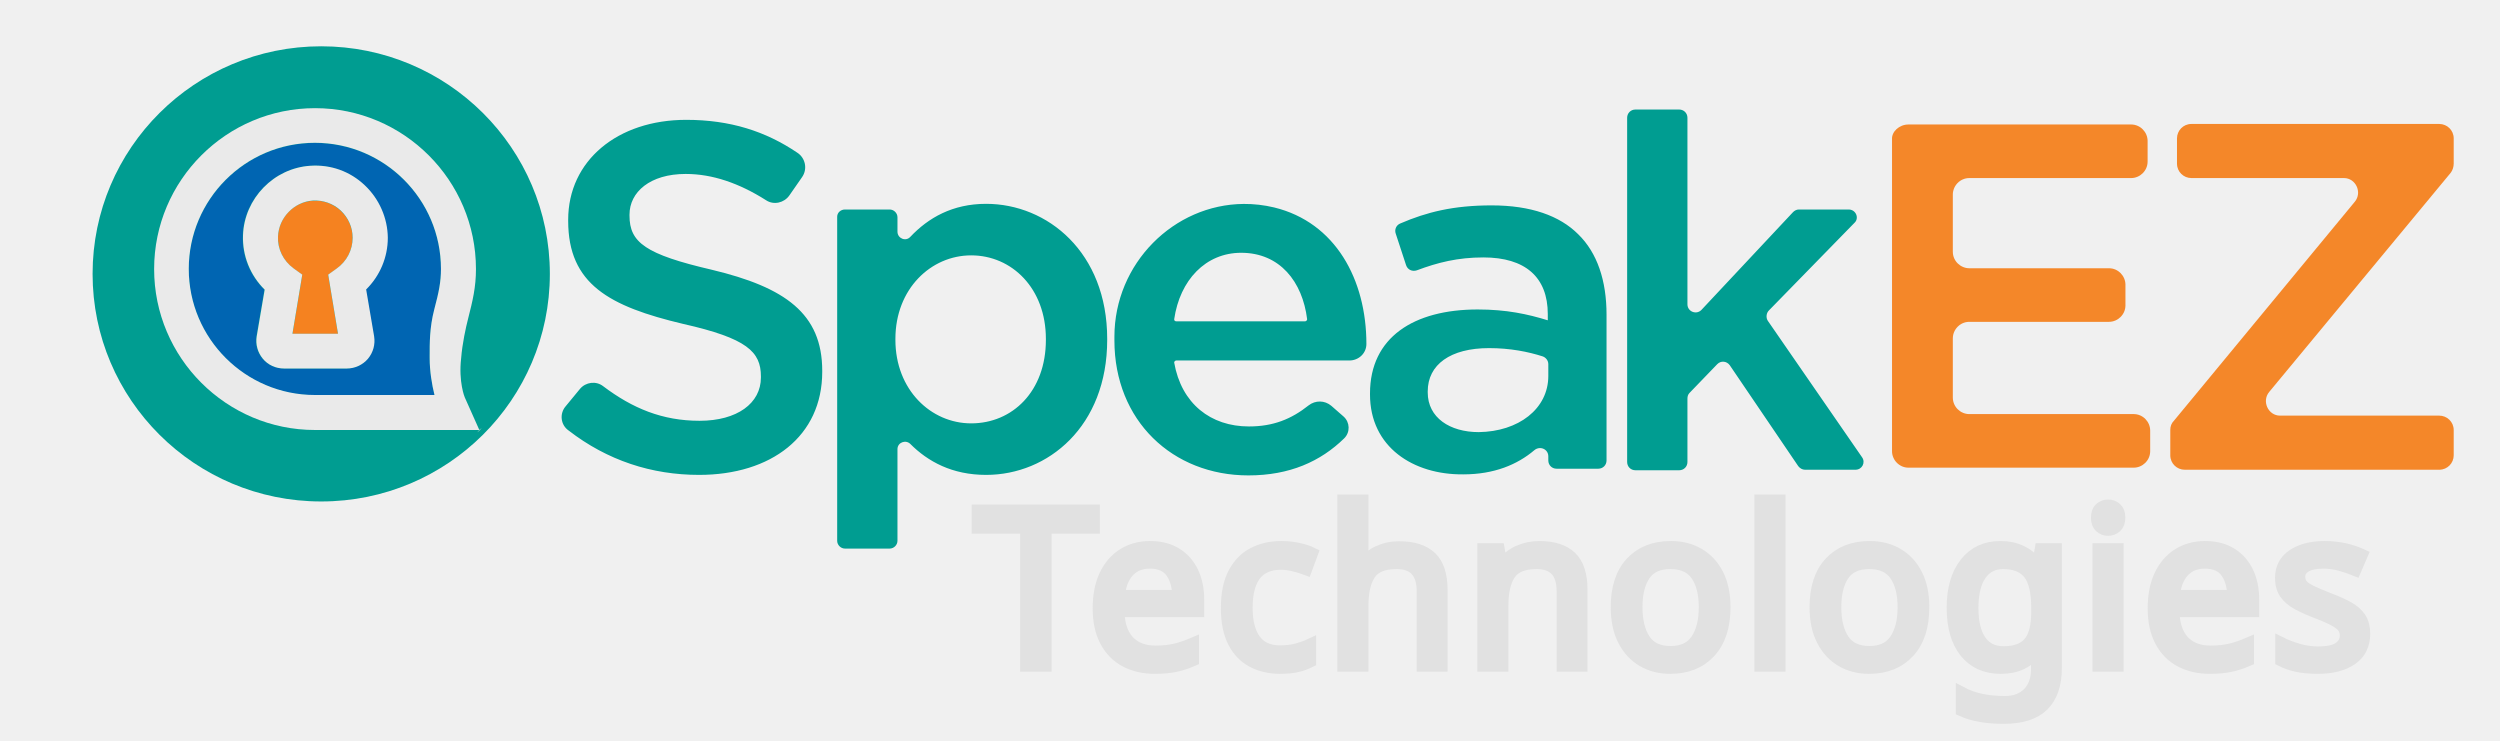
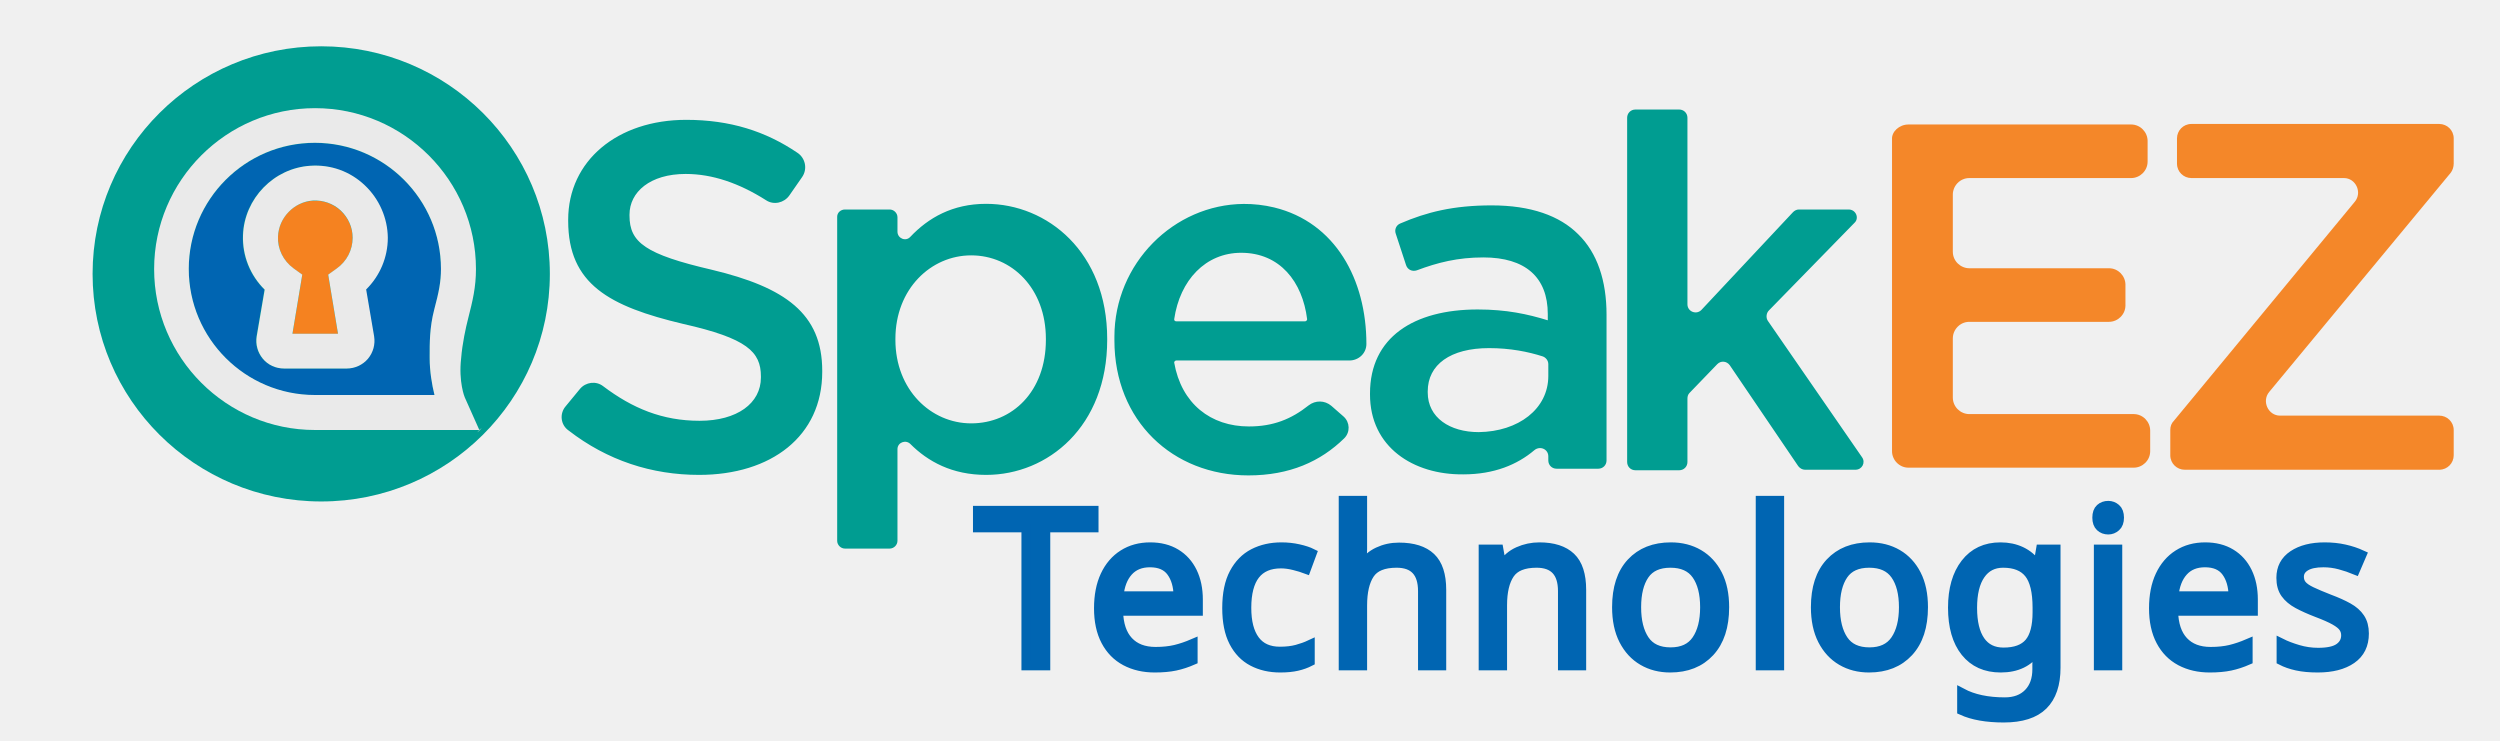
<svg xmlns="http://www.w3.org/2000/svg" version="1.1" id="Layer_1" x="0px" y="0px" viewBox="0 0 1350.093 400" xml:space="preserve" width="1350.093" height="400">
  <defs id="defs879" />
  <style type="text/css" id="style858">
	.st0{fill:#F58220;}
	.st1{fill:#581D54;}
	.st2{fill:#009BAB;}
	.st3{fill:#FFFFFF;}
</style>
  <path id="path1453" style="opacity:1;fill:#009d91;fill-opacity:1;stroke:none;stroke-width:4;stroke-linejoin:round;stroke-miterlimit:4;stroke-dasharray:none;stroke-dashoffset:74.47;stroke-opacity:1" d="M 296.941,147.906 A 123.47,122.906 0 0 1 173.47,270.812 123.47,122.906 0 0 1 50,147.906 123.47,122.906 0 0 1 173.47,25 123.47,122.906 0 0 1 296.941,147.906 Z" />
  <g id="g862" transform="translate(-225.9637,-148.487)">
	
</g>
  <g id="g866" transform="translate(-225.9637,-148.487)">
    <path class="st1" d="m 464.1,293.8 c 0,-37.5 -30.5,-68.1 -68.1,-68.1 -37.5,0 -68.1,30.5 -68.1,68.1 0,37.5 30.5,68.1 68.1,68.1 h 64.6 c -1.4,-5.7 -2.6,-12.8 -2.6,-20 v -1.3 c 0,-6.4 0,-15.1 2.5,-24.9 2.5,-9.6 3.6,-14.9 3.6,-21.9 z m -36.3,36.3 c 0.7,4.3 -0.5,8.7 -3.3,12.1 -2.8,3.4 -7,5.3 -11.5,5.3 h -33.8 c -4.4,0 -8.6,-1.9 -11.5,-5.3 -2.8,-3.4 -4,-7.7 -3.3,-12.1 l 4.3,-25.2 c -7.8,-7.6 -12.1,-18.2 -11.7,-29.4 0.7,-19.8 16.8,-36.3 36.5,-37.5 10.9,-0.7 21.3,3.1 29.2,10.5 7.8,7.4 12.3,17.7 12.3,28.5 0,10.5 -4.3,20.6 -11.7,27.9 z" id="path864" style="fill:#0065b2;fill-opacity:1" />
  </g>
  <path class="st2" d="m 190.436,128.513 c 0,-5.6 -2.3,-10.8 -6.4,-14.7 -4.1,-3.8 -9.5,-5.8 -15.1,-5.4 -10.2,0.6 -18.5,9.1 -18.8,19.4 -0.2,6.8 2.9,13.2 8.4,17.2 l 4.7,3.4 -5.3,31.9 h 24.6 l -5.3,-31.9 4.7,-3.4 c 5.3,-3.9 8.5,-10 8.5,-16.5 z" id="path868" style="fill:#f58220;fill-opacity:1;stroke:none;stroke-opacity:1" />
  <path class="st3" d="m 196.936,100.013 c -7.9,-7.5 -18.3,-11.2 -29.2,-10.5 -19.8,1.2 -35.8,17.7 -36.5,37.5 -0.4,11.1 3.9,21.7 11.7,29.4 l -4.3,25.2 c -0.7,4.3 0.5,8.7 3.3,12.1 2.8,3.4 7,5.3 11.5,5.3 h 33.8 c 4.4,0 8.6,-1.9 11.5,-5.3 2.8,-3.4 4,-7.7 3.3,-12.1 l -4.3,-25.3 c 7.4,-7.3 11.7,-17.3 11.7,-27.9 -0.1,-10.6 -4.6,-21 -12.5,-28.4 z m -15,44.9 -4.7,3.4 5.3,31.9 h -24.6 l 5.3,-31.9 -4.7,-3.4 c -5.5,-4 -8.7,-10.4 -8.4,-17.2 0.4,-10.2 8.7,-18.7 18.8,-19.4 5.6,-0.3 11,1.6 15.1,5.4 4.1,3.9 6.4,9.1 6.4,14.7 0,6.6 -3.2,12.7 -8.5,16.5 z" id="path870" style="fill:#eaeaea;fill-opacity:1" />
  <g id="g874" transform="translate(-225.9637,-148.487)" style="fill:#eaeaea;fill-opacity:1">
    <path class="st3" d="m 484.821,380.7 -7.838,-17.557 c -0.1,-0.1 -3.463,-8.529 -1.983,-21.243 0.629,-7.882 2.478,-16.345 3.8,-21.5 2.4,-9.4 4.2,-16.8 4.2,-26.6 0,-47.9 -39,-86.9 -86.9,-86.9 -47.9,0 -86.9,39 -86.9,86.9 0,47.9 39,86.9 86.9,86.9 h 88.721 c 3.9,-3.4 -3.5,3.9 0,0 z M 458,340.5 v 1.3 c 0,7.2 1.2,14.3 2.6,20 H 396 c -37.5,0 -68.1,-30.5 -68.1,-68.1 0,-37.5 30.5,-68.1 68.1,-68.1 37.5,0 68.1,30.5 68.1,68.1 0,7 -1.1,12.4 -3.6,21.8 -2.6,9.9 -2.5,18.6 -2.5,25 z" id="path872" style="fill:#eaeaea;fill-opacity:1" />
  </g>
  <path id="path862" style="opacity:1;fill:#009d91;fill-opacity:1;stroke:none;stroke-width:1;stroke-opacity:1" d="m 883.171,59.153 c -2.505,0 -4.452,1.947 -4.452,4.452 V 249.502 c 0,2.505 1.947,4.452 4.452,4.452 h 23.654 c 2.505,0 4.457,-1.947 4.457,-4.452 v -34.231 c 0,-1.113 0.274,-2.225 1.109,-3.06 l 15.029,-15.583 c 1.948,-1.948 5.01,-1.672 6.68,0.554 l 37.014,54.543 c 0.835,1.113 2.223,1.951 3.614,1.951 h 27.274 c 3.618,0 5.562,-3.897 3.615,-6.68 l -50.923,-73.746 c -1.113,-1.67 -0.837,-4.174 0.554,-5.566 l 46.195,-47.309 c 2.783,-2.505 0.836,-7.234 -3.06,-7.234 h -26.992 c -1.113,0 -2.225,0.557 -3.06,1.391 l -49.537,52.875 c -2.783,2.783 -7.512,0.831 -7.512,-3.066 V 63.604 c 0,-2.505 -1.952,-4.452 -4.457,-4.452 z m -512.603,5.566 c -37.012,0 -63.729,21.986 -63.729,53.989 v 0.554 c 0,34.229 22.265,46.196 62.06,55.657 34.508,7.792 42.02,15.025 42.02,28.383 v 0.56 c 0,13.914 -12.802,23.377 -33.117,23.377 -20.037,0 -36.175,-6.682 -52.038,-18.648 -3.896,-3.061 -9.462,-2.226 -12.523,1.391 l -7.794,9.463 c -3.339,3.896 -2.784,10.016 1.669,13.077 20.872,16.141 44.806,23.937 70.409,23.937 38.96,0 66.512,-20.872 66.512,-55.657 v -0.56 c 0,-30.89 -20.038,-45.081 -59.555,-54.543 -35.899,-8.349 -44.526,-14.749 -44.526,-29.22 v -0.554 c 0,-12.245 11.133,-21.986 30.334,-21.986 14.471,0 28.941,5.008 43.412,14.192 4.174,2.783 9.74,1.39 12.523,-2.506 l 6.957,-10.017 C 436.244,91.155 434.851,85.313 430.677,82.53 413.423,70.842 394.223,64.719 370.568,64.719 Z m 161.961,45.358 c -18.089,0 -31.166,7.515 -40.906,17.811 -2.505,2.783 -6.957,0.835 -6.957,-2.783 v -7.789 c 0,-2.226 -1.948,-4.174 -4.174,-4.174 h -24.209 c -2.226,0 -4.174,1.665 -4.174,3.892 v 175.044 c 0,2.226 1.948,4.174 4.174,4.174 h 24.209 c 2.226,0 4.174,-1.948 4.174,-4.174 v -49.532 c 0,-3.618 4.453,-5.287 6.957,-2.783 9.462,9.462 22.539,16.697 40.906,16.697 33.394,0 65.397,-26.162 65.397,-72.915 v -0.554 c 0,-46.752 -32.281,-72.915 -65.397,-72.915 z m 139.154,0.054 c -37.686,0.247 -69.86,32.055 -69.86,71.746 v 1.946 c 0,43.413 31.446,72.915 72.355,72.915 22.263,0 38.959,-7.517 51.76,-20.04 3.339,-3.339 3.062,-8.625 -0.277,-11.686 l -6.68,-5.843 c -3.618,-3.061 -8.623,-3.06 -12.24,-0.277 -9.462,7.514 -19.206,11.409 -32.286,11.409 -20.593,0 -36.456,-12.246 -40.352,-34.509 0,-0.557 0.558,-1.114 1.114,-1.114 h 93.503 c 5.009,0 9.186,-3.894 9.186,-8.903 0,-34.786 -16.698,-65.676 -49.815,-73.746 -5.531,-1.322 -11.025,-1.932 -16.409,-1.897 z m 133.85,0.783 c -20.593,0 -35.067,3.618 -49.26,9.74 -2.226,0.835 -3.341,3.339 -2.506,5.566 l 5.566,16.974 c 0.835,2.505 3.344,3.618 5.848,2.783 11.131,-4.174 21.98,-6.957 35.895,-6.957 22.541,0 34.786,10.575 34.786,30.612 v 3.343 c -10.853,-3.339 -22.262,-5.848 -37.846,-5.848 -34.508,0 -58.163,15.03 -58.163,45.363 v 0.554 c 0,28.385 23.38,43.413 50.374,43.135 16.697,0 29.217,-5.285 38.4,-13.077 3.061,-2.505 7.517,-0.559 7.517,3.337 v 2.228 c 0,2.505 1.947,4.452 4.452,4.452 h 22.54 c 2.505,0 4.452,-1.947 4.452,-4.452 v -78.757 c 0,-18.367 -5.009,-33.393 -15.306,-43.412 -10.018,-10.018 -25.599,-15.583 -46.749,-15.583 z m -135.252,25.6 c 20.872,0 33.118,15.585 35.623,35.9 0,0.557 -0.558,1.114 -1.114,1.114 H 635.218 c -0.835,0 -1.114,-0.558 -1.114,-1.114 3.061,-21.15 16.976,-35.9 36.177,-35.9 z m -145.818,1.391 c 21.985,0 40.352,17.814 40.352,45.086 v 0.554 c 0,27.829 -18.089,45.086 -40.352,45.086 -21.706,0 -40.911,-18.092 -40.911,-45.086 v -0.554 c 0,-26.994 19.205,-45.086 40.911,-45.086 z m 279.679,50.092 c 11.41,0 21.145,1.952 28.938,4.457 1.67,0.557 3.066,2.226 3.066,4.174 v 6.397 c 0,17.81 -16.141,30.056 -37.569,30.334 -15.584,0 -27.552,-7.79 -27.552,-21.426 v -0.56 c 0,-14.471 12.246,-23.377 33.117,-23.377 z" />
  <path id="path1482" style="opacity:0.952;fill:#f58220;fill-opacity:1;stroke:none;stroke-width:1;stroke-opacity:1" d="m 1183.444,66.942 c -4.453,0 -7.789,3.62 -7.789,7.794 v 13.637 c 0,4.453 3.614,7.789 7.789,7.789 h 82.372 c 6.401,0 10.023,7.796 5.848,12.806 l -97.683,118.272 c -1.391,1.391 -1.946,3.058 -1.946,5.006 v 13.637 c 0,4.453 3.62,7.794 7.794,7.794 h 137.47 c 4.453,0 7.794,-3.62 7.794,-7.794 v -13.637 c 0,-4.453 -3.62,-7.789 -7.794,-7.789 h -85.986 c -6.401,0 -10.023,-7.796 -5.848,-12.806 l 97.96,-118.272 c 1.113,-1.391 1.669,-3.336 1.669,-5.006 V 74.736 c 0,-4.453 -3.62,-7.794 -7.794,-7.794 z m -152.781,0.283 c -5.009,0 -9.181,3.892 -8.903,8.066 V 243.654 c 0,4.731 3.894,8.908 8.903,8.908 h 121.615 c 4.731,0 8.903,-3.899 8.903,-8.908 v -11.131 c 0,-4.731 -3.894,-8.903 -8.903,-8.903 h -88.775 c -4.731,0 -8.903,-3.894 -8.903,-8.903 v -32.003 c 0,-4.731 3.894,-8.908 8.903,-8.908 h 75.415 c 4.731,0 8.908,-3.894 8.908,-8.903 v -11.131 c 0,-4.731 -3.899,-8.908 -8.908,-8.908 h -75.415 c -4.731,0 -8.903,-3.894 -8.903,-8.903 v -30.889 c 0,-4.731 3.894,-8.908 8.903,-8.908 h 87.383 c 4.731,0 8.903,-3.894 8.903,-8.903 V 76.127 c 0,-4.731 -3.894,-8.903 -8.903,-8.903 z" />
  <g id="g882" transform="matrix(2.782872,0,0,2.782872,-20.37492,-23.40808)" style="stroke-width:0.359" />
-   <text xml:space="preserve" style="font-style:normal;font-variant:normal;font-weight:normal;font-stretch:normal;font-size:117.374px;font-family:'Varela Round';-inkscape-font-specification:'Varela Round';letter-spacing:3.04px;word-spacing:2.944px;fill:#e1e1e1;fill-opacity:1;fill-rule:evenodd;stroke:#e1e1e1;stroke-width:6.465;stroke-opacity:1" x="526.772" y="359.495" id="text2">
-     <tspan id="tspan1" style="font-style:normal;font-variant:normal;font-weight:normal;font-stretch:normal;font-family:'Varela Round';-inkscape-font-specification:'Varela Round';fill:#e1e1e1;fill-opacity:1;stroke:#e1e1e1;stroke-width:6.465;stroke-opacity:1" x="526.772" y="359.495">Technologies</tspan>
+   <text xml:space="preserve" style="font-style:normal;font-variant:normal;font-weight:normal;font-stretch:normal;font-size:117.374px;font-family:'Varela Round';-inkscape-font-specification:'Varela Round';letter-spacing:3.04px;word-spacing:2.944px;fill:#0065b2;fill-opacity:1;fill-rule:evenodd;stroke:#0065b2;stroke-width:5;stroke-opacity:1;stroke-dasharray:none" x="526.772" y="359.495" id="text2">
+     <tspan id="tspan1" style="font-style:normal;font-variant:normal;font-weight:normal;font-stretch:normal;font-family:'Varela Round';-inkscape-font-specification:'Varela Round';fill:#0065b2;fill-opacity:1;stroke:#0065b2;stroke-width:5;stroke-opacity:1;stroke-dasharray:none" x="526.772" y="359.495">Technologies</tspan>
  </text>
</svg>
